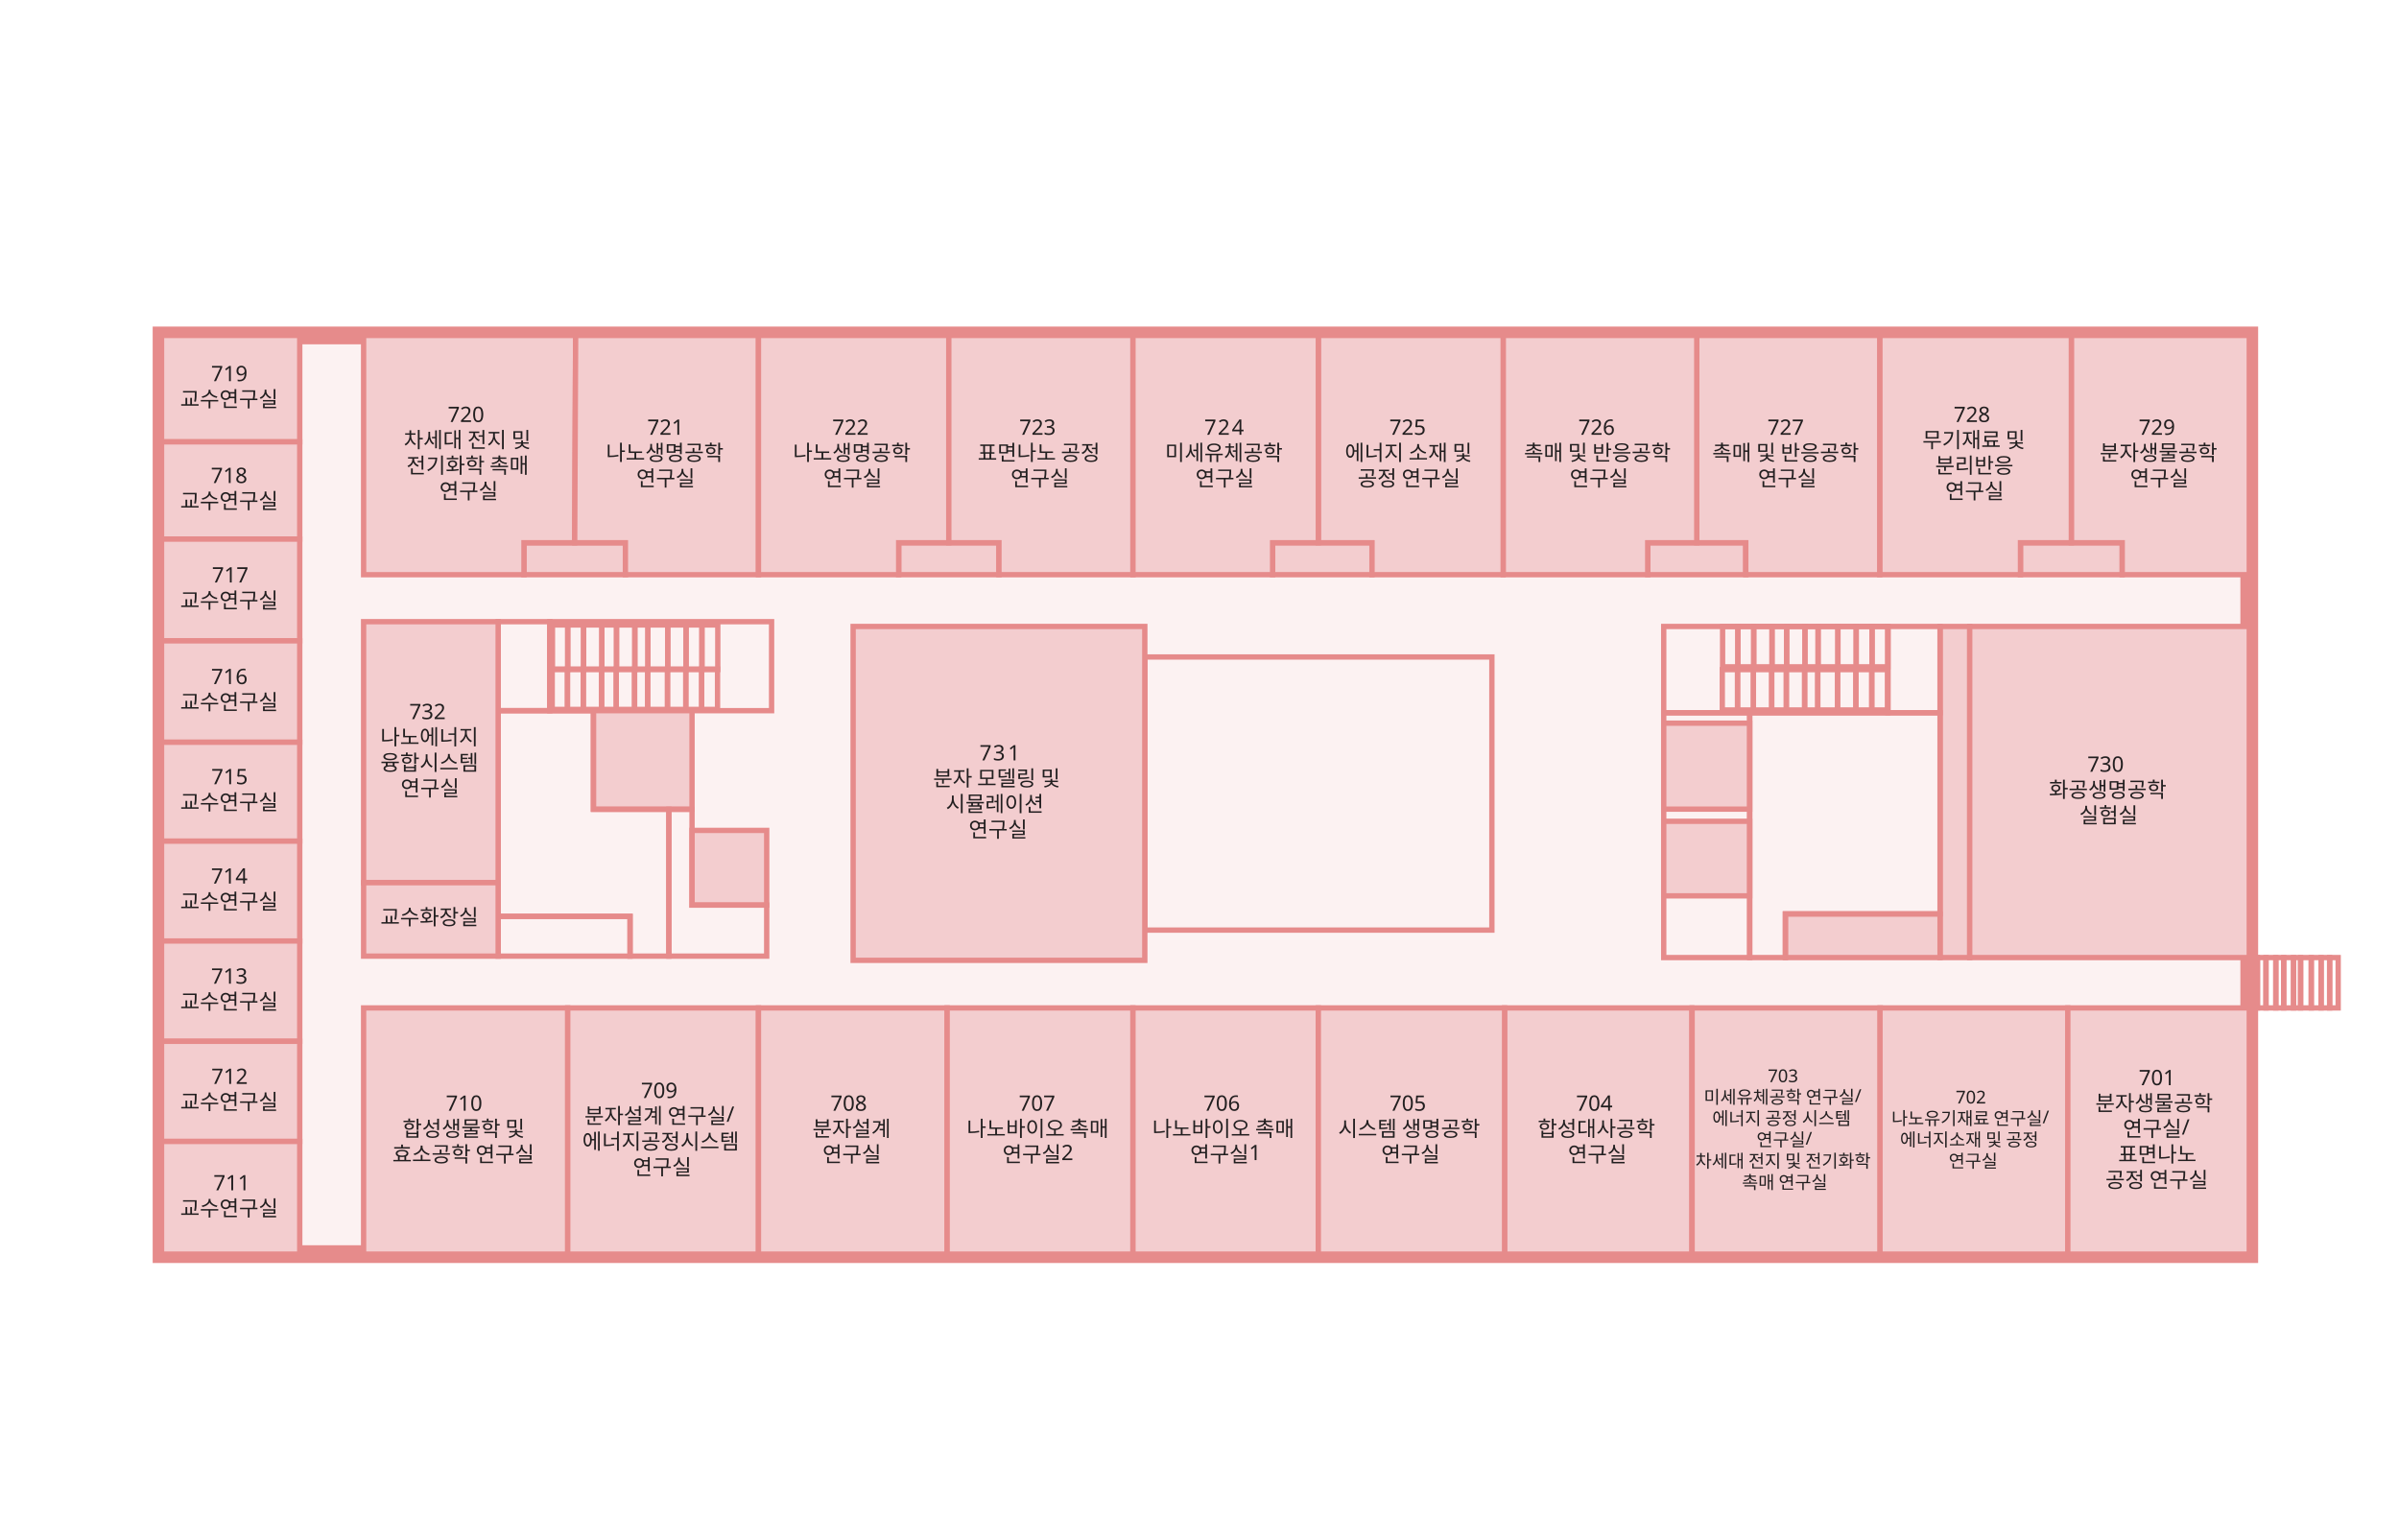
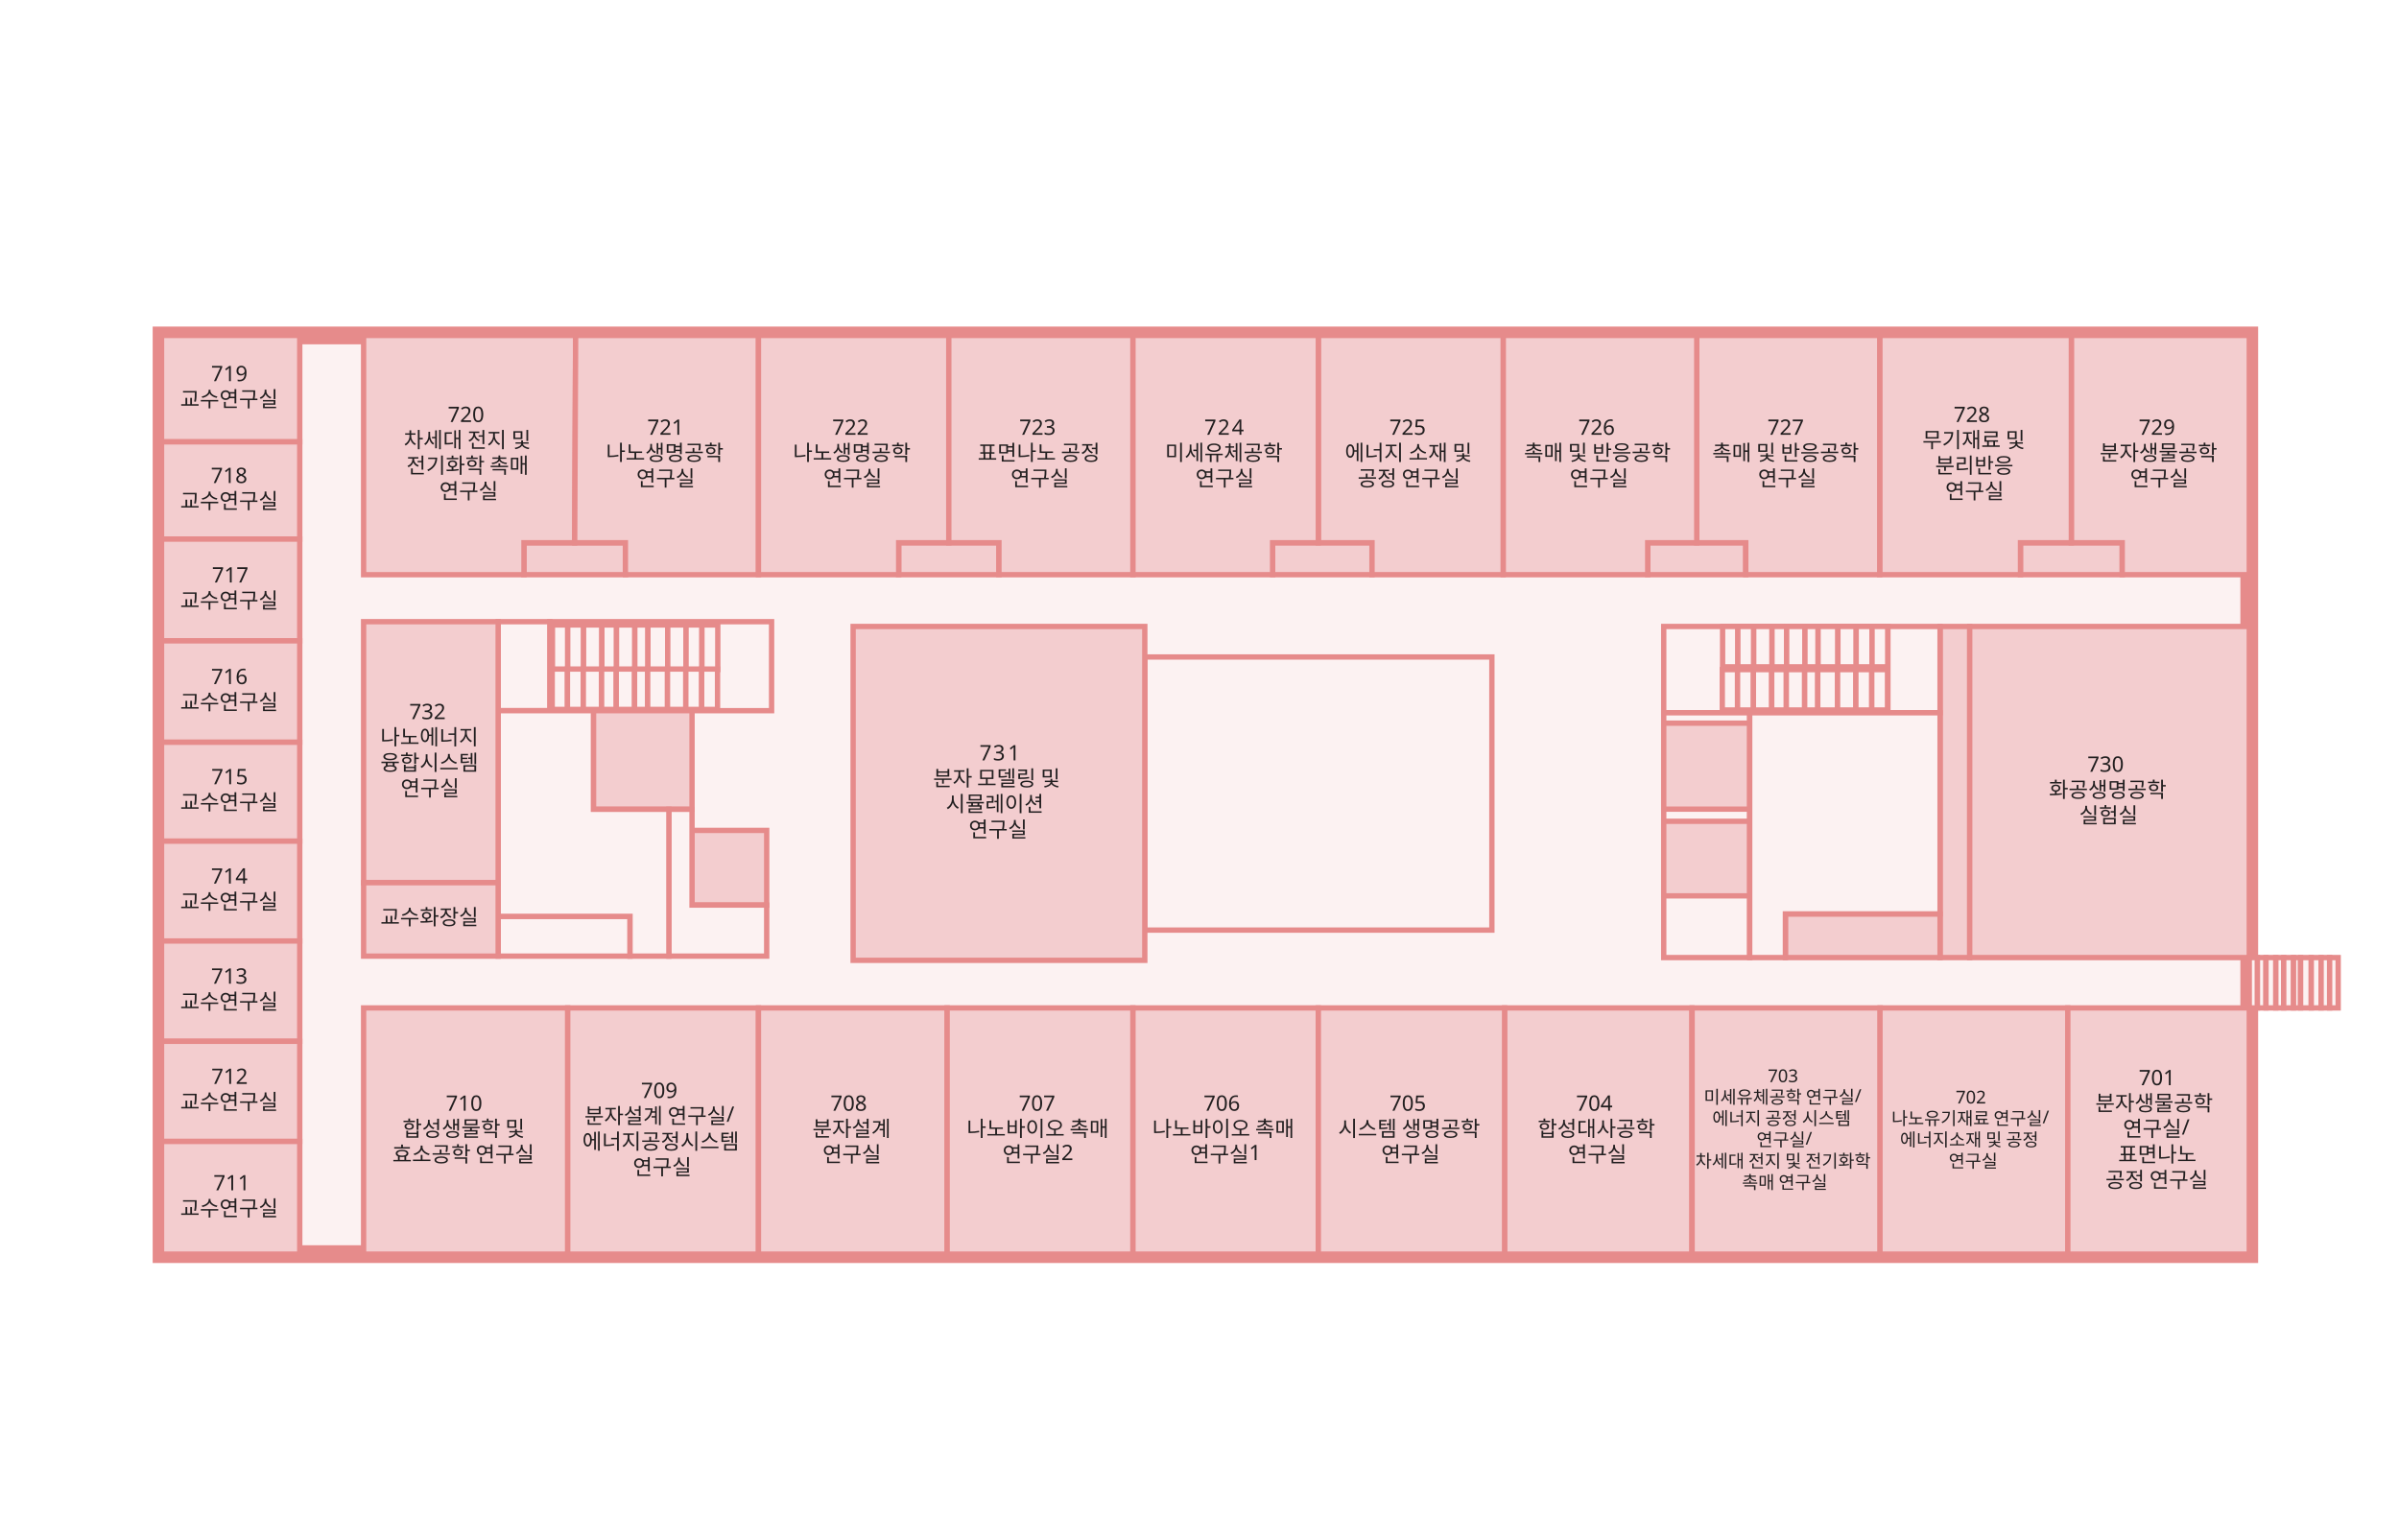
<svg xmlns="http://www.w3.org/2000/svg" id="_x37_" viewBox="0 0 1350.69 867.01">
  <defs>
    <style>
      .cls-1 {
        fill: #fcf2f2;
        stroke-width: 10px;
      }

      .cls-1, .cls-2, .cls-3 {
        stroke: #e68b8b;
        stroke-miterlimit: 10;
      }

      .cls-2 {
-         fill: none;
+         fill: #fcf2f2;
      }

      .cls-2, .cls-3 {
        stroke-width: 3px;
      }

      .cls-4 {
        font-size: 12px;
      }

      .cls-4, .cls-5 {
        fill: #221f20;
        font-family: NanumSquareNeoTTF-dEb, 'NanumSquare Neo';
      }

      .cls-5 {
        font-size: 10px;
      }

      .cls-6 {
        letter-spacing: -.03em;
      }

      .cls-7 {
        letter-spacing: -.01em;
      }

      .cls-3 {
        fill: #f3cdcf;
      }
    </style>
  </defs>
  <g id="Layer_x5F_border-9" data-name="Layer_x5F_border">
    <rect class="cls-1" x="90.96" y="188.88" width="1175.42" height="517.29" />
    <g>
      <rect class="cls-2" x="1266.38" y="539.19" width="4.62" height="28.35" />
      <rect class="cls-2" x="1271" y="539.19" width="4.8" height="28.35" />
      <rect class="cls-2" x="1275.8" y="539.19" width="5.54" height="28.35" />
      <rect class="cls-2" x="1281.34" y="539.19" width="4.43" height="28.35" />
      <rect class="cls-2" x="1285.78" y="539.19" width="5.54" height="28.35" />
      <rect class="cls-2" x="1291.32" y="539.19" width="3.97" height="28.35" />
      <rect class="cls-2" x="1295.29" y="539.19" width="6" height="28.35" />
      <rect class="cls-2" x="1301.3" y="539.19" width="5.54" height="28.35" />
      <rect class="cls-2" x="1306.84" y="539.19" width="4.8" height="28.35" />
      <rect class="cls-2" x="1311.64" y="539.19" width="4.8" height="28.35" />
    </g>
  </g>
  <g id="Layer_x5F_others-9" data-name="Layer_x5F_others">
    <rect class="cls-3" x="1092.3" y="352.75" width="16.69" height="186.44" />
    <rect class="cls-2" x="936.71" y="352.75" width="126.24" height="48.59" />
    <rect class="cls-2" x="936.71" y="401.35" width="48.41" height="137.84" />
    <rect class="cls-3" x="936.71" y="407.2" width="48.41" height="48.41" />
    <rect class="cls-3" x="936.71" y="462.45" width="48.41" height="41.99" />
    <rect class="cls-3" x="1005.22" y="514.6" width="87.07" height="24.59" />
    <g>
      <rect class="cls-2" x="969.86" y="352.75" width="8.59" height="22.73" />
      <rect class="cls-2" x="978.45" y="352.75" width="8.93" height="22.73" />
      <rect class="cls-2" x="987.38" y="352.75" width="10.3" height="22.73" />
      <rect class="cls-2" x="997.68" y="352.75" width="8.24" height="22.73" />
      <rect class="cls-2" x="1005.93" y="352.75" width="10.3" height="22.73" />
      <rect class="cls-2" x="1016.23" y="352.75" width="7.38" height="22.73" />
      <rect class="cls-2" x="1023.62" y="352.75" width="11.16" height="22.73" />
      <rect class="cls-2" x="1034.78" y="352.75" width="10.3" height="22.73" />
      <rect class="cls-2" x="1045.08" y="352.75" width="8.93" height="22.73" />
      <rect class="cls-2" x="1054.01" y="352.75" width="8.93" height="22.73" />
    </g>
    <g>
      <rect class="cls-2" x="969.69" y="377.05" width="8.59" height="22.73" />
      <rect class="cls-2" x="978.28" y="377.05" width="8.93" height="22.73" />
      <rect class="cls-2" x="987.21" y="377.05" width="10.3" height="22.73" />
      <rect class="cls-2" x="997.51" y="377.05" width="8.24" height="22.73" />
      <rect class="cls-2" x="1005.75" y="377.05" width="10.3" height="22.73" />
      <rect class="cls-2" x="1016.06" y="377.05" width="7.38" height="22.73" />
      <rect class="cls-2" x="1023.44" y="377.05" width="11.16" height="22.73" />
      <rect class="cls-2" x="1034.61" y="377.05" width="10.3" height="22.73" />
      <rect class="cls-2" x="1044.91" y="377.05" width="8.93" height="22.73" />
      <rect class="cls-2" x="1053.84" y="377.05" width="8.93" height="22.73" />
    </g>
    <rect class="cls-2" x="1062.94" y="352.75" width="29.35" height="48.59" />
    <rect class="cls-2" x="280.48" y="515.98" width="74.26" height="22.39" />
    <rect class="cls-3" x="389.63" y="467.59" width="42.04" height="42.04" />
    <rect class="cls-2" x="309.52" y="350.06" width="124.9" height="50.11" />
    <rect class="cls-3" x="334.11" y="400.17" width="55.52" height="55.52" />
    <polygon class="cls-2" points="389.63 455.7 389.63 509.63 431.67 509.63 431.67 538.37 376.59 538.37 376.59 455.7 389.63 455.7" />
    <g>
      <rect class="cls-2" x="311.05" y="351.91" width="8.59" height="25.11" />
      <rect class="cls-2" x="319.64" y="351.91" width="8.93" height="25.11" />
      <rect class="cls-2" x="328.57" y="351.91" width="10.3" height="25.11" />
      <rect class="cls-2" x="338.87" y="351.91" width="8.24" height="25.11" />
      <rect class="cls-2" x="347.11" y="351.91" width="10.3" height="25.11" />
      <rect class="cls-2" x="357.42" y="351.91" width="7.38" height="25.11" />
      <rect class="cls-2" x="364.8" y="351.91" width="11.16" height="25.11" />
      <rect class="cls-2" x="375.97" y="351.91" width="10.3" height="25.11" />
      <rect class="cls-2" x="386.27" y="351.91" width="8.93" height="25.11" />
      <rect class="cls-2" x="395.2" y="351.91" width="8.93" height="25.11" />
    </g>
    <g>
      <rect class="cls-2" x="310.91" y="376.73" width="8.59" height="22.73" />
      <rect class="cls-2" x="319.49" y="376.73" width="8.93" height="22.73" />
      <rect class="cls-2" x="328.43" y="376.73" width="10.3" height="22.73" />
      <rect class="cls-2" x="338.73" y="376.73" width="8.24" height="22.73" />
      <rect class="cls-2" x="346.97" y="376.73" width="10.3" height="22.73" />
      <rect class="cls-2" x="357.28" y="376.73" width="7.38" height="22.73" />
      <rect class="cls-2" x="364.66" y="376.73" width="11.16" height="22.73" />
      <rect class="cls-2" x="375.82" y="376.73" width="10.3" height="22.73" />
      <rect class="cls-2" x="386.13" y="376.73" width="8.93" height="22.73" />
      <rect class="cls-2" x="395.06" y="376.73" width="8.93" height="22.73" />
    </g>
    <rect class="cls-2" x="280.48" y="350.06" width="29.04" height="50.11" />
    <rect class="cls-3" x="1137.57" y="305.61" width="57.3" height="17.99" />
    <rect class="cls-3" x="927.7" y="305.61" width="55.21" height="17.99" />
    <rect class="cls-3" x="716.5" y="305.61" width="55.96" height="17.99" />
    <rect class="cls-3" x="505.97" y="305.61" width="56.46" height="17.99" />
    <rect class="cls-3" x="295" y="305.61" width="57.13" height="17.99" />
    <rect class="cls-2" x="644.55" y="369.93" width="195.41" height="153.79" />
  </g>
  <g id="Layer_248">
    <polygon class="cls-2" points="280.48 400.17 280.48 515.98 354.73 515.98 354.73 538.37 376.59 538.37 376.59 455.7 334.11 455.7 334.11 400.17 280.48 400.17" />
  </g>
  <g id="Layer_244">
    <polygon class="cls-3" points="204.72 323.6 295 323.6 295 305.61 323.56 305.61 324.1 188.88 204.72 188.88 204.72 323.6" />
    <text class="cls-4" transform="translate(252.08 237.62)">
      <tspan x="0" y="0">720</tspan>
      <tspan x="-24.77" y="14.4">차세대 전지 및</tspan>
      <tspan x="-23.28" y="28.8">전기화학 촉매</tspan>
      <tspan x="-4.73" y="43.2">연구실</tspan>
    </text>
  </g>
  <g id="Layer_245">
    <polygon class="cls-3" points="352.12 323.6 427.03 323.6 427.03 188.88 324.1 188.88 323.56 305.61 352.12 305.61 352.12 323.6" />
    <text class="cls-4" transform="translate(364.4 244.82)">
      <tspan x="0" y="0">721</tspan>
      <tspan x="-23.23" y="14.4">나노생명공학</tspan>
      <tspan x="-6.17" y="28.8">연구실</tspan>
    </text>
  </g>
  <g id="Layer_246">
    <polygon class="cls-3" points="505.97 323.6 427.03 323.6 427.03 188.88 534.2 188.88 534.2 305.61 505.97 305.61 505.97 323.6" />
    <text class="cls-4" transform="translate(468.55 244.82)">
      <tspan x="0" y="0">722</tspan>
      <tspan x="-22.06" y="14.4">나노생명공학</tspan>
      <tspan x="-5" y="28.8">연구실</tspan>
    </text>
  </g>
  <g id="Layer_247">
    <polygon class="cls-3" points="562.43 323.6 637.89 323.6 637.89 188.88 534.2 188.88 534.2 305.61 562.43 305.61 562.43 323.6" />
    <text class="cls-4" transform="translate(573.85 244.82)">
      <tspan x="0" y="0">723</tspan>
      <tspan x="-23.42" y="14.4">표면나노 공정</tspan>
      <tspan x="-4.87" y="28.8">연구실</tspan>
    </text>
  </g>
  <g id="Layer_229">
    <rect class="cls-3" x="847.11" y="567.54" width="105.43" height="138.63" />
    <text class="cls-4" transform="translate(887.34 625.44)">
      <tspan x="0" y="0">704</tspan>
      <tspan x="-21.64" y="14.4">합성대사공학</tspan>
      <tspan x="-4.57" y="28.8">연구실</tspan>
    </text>
  </g>
  <g id="Layer_230">
    <rect class="cls-3" x="952.7" y="567.54" width="105.93" height="138.63" />
    <text class="cls-5" transform="translate(995.28 609.34)">
      <tspan x="0" y="0">703</tspan>
      <tspan x="-36.02" y="12">미세유체공학 연구실/</tspan>
      <tspan x="-31.25" y="24">에너지 공정 시스템 </tspan>
      <tspan x="-6.34" y="36">연구실/</tspan>
      <tspan x="-40.73" y="48">차세대 전지 및 전기화학</tspan>
      <tspan x="-14.56" y="60">촉매 연구실</tspan>
    </text>
  </g>
  <g id="Layer_231">
    <rect class="cls-3" x="1058.48" y="567.54" width="105.74" height="138.63" />
    <text class="cls-5" transform="translate(1101.07 621.34)">
      <tspan x="0" y="0">702</tspan>
      <tspan x="-36.12" y="12">나노유기재료 연구실/</tspan>
      <tspan x="-31.36" y="24">에너지소재 및 공정 </tspan>
      <tspan x="-3.94" y="36">연구실</tspan>
    </text>
  </g>
  <g id="Layer_232">
    <rect class="cls-3" x="1164.22" y="567.54" width="102.16" height="138.63" />
    <text class="cls-4" transform="translate(1204.14 611.04)">
      <tspan x="0" y="0">701</tspan>
      <tspan x="-24.45" y="14.4">분자생물공학 </tspan>
      <tspan x="-8.9" y="28.8">연구실/</tspan>
      <tspan x="-11.59" y="43.2">표면나노</tspan>
      <tspan x="-18.76" y="57.6">공정 연구실</tspan>
    </text>
  </g>
  <g id="Layer_233">
    <rect class="cls-3" x="1108.99" y="352.75" width="157.39" height="186.44" />
    <text class="cls-4" transform="translate(1175.22 434.55)">
      <tspan x="0" y="0">730</tspan>
      <tspan x="-21.67" y="14.4">화공생명공학</tspan>
      <tspan x="-4.6" y="28.8">실험실</tspan>
    </text>
  </g>
  <g id="Layer_234">
    <polygon class="cls-2" points="1005.22 539.19 1005.22 514.6 1092.3 514.6 1092.3 401.35 985.11 401.35 985.11 539.19 1005.22 539.19" />
  </g>
  <g id="Layer_235">
    <rect class="cls-3" x="480.32" y="352.75" width="164.23" height="188" />
    <text class="cls-4" transform="translate(551.47 428.14)">
      <tspan x="0" y="0">7</tspan>
      <tspan class="cls-7" x="7.57" y="0">3</tspan>
      <tspan x="15.98" y="0">1</tspan>
      <tspan x="-26.14" y="14.4">분자 모델링 및</tspan>
      <tspan x="-18.97" y="28.8">시뮬레이션 </tspan>
      <tspan x="-6.1" y="43.2">연구실</tspan>
    </text>
  </g>
  <g id="Layer_236">
    <rect class="cls-3" x="204.72" y="350.06" width="75.75" height="146.97" />
    <text class="cls-4" transform="translate(230.41 404.93)">
      <tspan x="0" y="0">732</tspan>
      <tspan x="-16.25" y="14.4">나노에너지</tspan>
      <tspan x="-16.25" y="28.8">융합시스템</tspan>
      <tspan x="-4.87" y="43.2">연구실</tspan>
    </text>
  </g>
  <g id="Layer_237">
    <rect class="cls-3" x="204.72" y="497.03" width="75.75" height="41.34" />
    <text class="cls-4" transform="translate(214.16 520.68)">
      <tspan x="0" y="0">교수화장실</tspan>
    </text>
  </g>
  <g id="Layer_238">
    <polygon class="cls-3" points="1194.86 323.6 1266.38 323.6 1266.38 188.88 1166.21 188.88 1166.21 305.61 1194.86 305.61 1194.86 323.6" />
    <text class="cls-4" transform="translate(1204.11 244.82)">
      <tspan x="0" y="0">729</tspan>
      <tspan x="-21.94" y="14.4">분자생물공학</tspan>
      <tspan x="-4.87" y="28.8">연구실</tspan>
    </text>
  </g>
  <g id="Layer_239">
    <polygon class="cls-3" points="1137.57 323.6 1137.57 305.61 1166.21 305.61 1166.21 188.88 1058.31 188.88 1058.31 323.6 1137.57 323.6" />
    <text class="cls-4" transform="translate(1099.94 237.62)">
      <tspan x="0" y="0">728</tspan>
      <tspan x="-17.61" y="14.4">무기재료 및</tspan>
      <tspan x="-10.43" y="28.8">분리반응</tspan>
      <tspan x="-4.75" y="43.2">연구실</tspan>
    </text>
  </g>
  <g id="Layer_240">
    <polygon class="cls-3" points="982.91 323.6 1058.31 323.6 1058.31 188.88 955.31 188.88 955.31 305.61 982.91 305.61 982.91 323.6" />
    <text class="cls-4" transform="translate(995.09 244.82)">
      <tspan x="0" y="0">727</tspan>
      <tspan x="-31.08" y="14.4">촉매 및 반응공학</tspan>
      <tspan x="-5.35" y="28.8">연구실</tspan>
    </text>
  </g>
  <g id="Layer_241">
    <polygon class="cls-3" points="927.7 323.6 927.7 305.61 955.31 305.61 955.31 188.88 846.31 188.88 846.31 323.6 927.7 323.6" />
    <text class="cls-4" transform="translate(888.62 244.82)">
      <tspan x="0" y="0">726</tspan>
      <tspan x="-30.6" y="14.4">촉매 및 반응공학</tspan>
      <tspan x="-4.87" y="28.8">연구실</tspan>
    </text>
  </g>
  <g id="Layer_242">
    <polygon class="cls-3" points="772.47 323.6 846.31 323.6 846.31 188.88 742.25 188.88 742.25 305.61 772.47 305.61 772.47 323.6" />
    <text class="cls-4" transform="translate(782.21 244.82)">
      <tspan x="0" y="0">725</tspan>
      <tspan x="-25.03" y="14.4">에너지 소재 및</tspan>
      <tspan x="-17.86" y="28.8">공정 연구실</tspan>
    </text>
  </g>
  <g id="Layer_243">
    <polygon class="cls-3" points="716.5 323.6 716.5 305.61 742.25 305.61 742.25 188.88 637.89 188.88 637.89 323.6 716.5 323.6" />
    <text class="cls-4" transform="translate(678.03 244.82)">
      <tspan x="0" y="0">7</tspan>
      <tspan class="cls-6" x="7.57" y="0">2</tspan>
      <tspan x="15.49" y="0">4</tspan>
      <tspan x="-22.09" y="14.4">미세유체공학</tspan>
      <tspan x="-5.02" y="28.8">연구실</tspan>
    </text>
  </g>
  <g id="Layer_214">
    <rect class="cls-3" x="90.96" y="188.88" width="77.8" height="59.92" />
    <text class="cls-4" transform="translate(118.84 214.62)">
      <tspan x="0" y="0">719</tspan>
      <tspan x="-17.42" y="14.4">교수연구실</tspan>
    </text>
  </g>
  <g id="Layer_215">
    <rect class="cls-3" x="90.96" y="248.8" width="77.8" height="54.76" />
    <text class="cls-4" transform="translate(118.71 271.96)">
      <tspan x="0" y="0">718</tspan>
      <tspan x="-17.29" y="14.4">교수연구실</tspan>
    </text>
  </g>
  <g id="Layer_216">
    <rect class="cls-3" x="90.96" y="303.56" width="77.8" height="57.3" />
    <text class="cls-4" transform="translate(119.32 327.99)">
      <tspan x="0" y="0">717</tspan>
      <tspan x="-17.9" y="14.4">교수연구실</tspan>
    </text>
  </g>
  <g id="Layer_217">
    <rect class="cls-3" x="90.96" y="360.85" width="77.8" height="57.1" />
    <text class="cls-4" transform="translate(118.84 385.19)">
      <tspan x="0" y="0">716</tspan>
      <tspan x="-17.42" y="14.4">교수연구실</tspan>
    </text>
  </g>
  <g id="Layer_218">
    <rect class="cls-3" x="90.96" y="417.95" width="77.8" height="55.69" />
    <text class="cls-4" transform="translate(118.96 441.58)">
      <tspan x="0" y="0">715</tspan>
      <tspan x="-17.54" y="14.4">교수연구실</tspan>
    </text>
  </g>
  <g id="Layer_219">
    <rect class="cls-3" x="90.96" y="473.64" width="77.8" height="56.22" />
    <text class="cls-4" transform="translate(118.81 497.54)">
      <tspan x="0" y="0">714</tspan>
      <tspan x="-17.39" y="14.4">교수연구실</tspan>
    </text>
  </g>
  <g id="Layer_220">
    <rect class="cls-3" x="90.96" y="529.86" width="77.8" height="56.48" />
    <text class="cls-4" transform="translate(118.84 553.88)">
      <tspan x="0" y="0">713</tspan>
      <tspan x="-17.42" y="14.4">교수연구실</tspan>
    </text>
  </g>
  <g id="Layer_221">
    <rect class="cls-3" x="90.96" y="586.34" width="77.8" height="56.39" />
    <text class="cls-4" transform="translate(118.97 610.32)">
      <tspan x="0" y="0">712</tspan>
      <tspan x="-17.54" y="14.4">교수연구실</tspan>
    </text>
  </g>
  <g id="Layer_222">
    <rect class="cls-3" x="90.96" y="642.73" width="77.8" height="63.44" />
    <text class="cls-4" transform="translate(120.14 670.24)">
      <tspan x="0" y="0">711</tspan>
      <tspan x="-18.71" y="14.4">교수연구실</tspan>
    </text>
  </g>
  <g id="Layer_223">
    <rect class="cls-3" x="204.72" y="567.54" width="114.91" height="138.63" />
    <text class="cls-4" transform="translate(251.01 625.44)">
      <tspan x="0" y="0">710</tspan>
      <tspan x="-24.45" y="14.4">합성생물학 및</tspan>
      <tspan x="-30.14" y="28.8">효소공학 연구실</tspan>
    </text>
  </g>
  <g id="Layer_224">
    <rect class="cls-3" x="319.64" y="567.54" width="107.39" height="138.63" />
    <text class="cls-4" transform="translate(360.87 618.24)">
      <tspan x="0" y="0">709</tspan>
      <tspan x="-31.84" y="14.4">분자설계 연구실/</tspan>
      <tspan x="-33.04" y="28.8">에너지공정시스템</tspan>
      <tspan x="-4.6" y="43.2">연구실</tspan>
    </text>
  </g>
  <g id="Layer_225">
    <rect class="cls-3" x="427.03" y="567.54" width="106.25" height="138.63" />
    <text class="cls-4" transform="translate(467.56 625.44)">
      <tspan x="0" y="0">708</tspan>
      <tspan x="-10.16" y="14.4">분자설계</tspan>
      <tspan x="-4.48" y="28.8">연구실</tspan>
    </text>
  </g>
  <g id="Layer_226">
    <rect class="cls-3" x="533.27" y="567.54" width="104.61" height="138.63" />
    <text class="cls-4" transform="translate(573.6 625.44)">
      <tspan x="0" y="0">707</tspan>
      <tspan x="-29.32" y="14.4">나노바이오 촉매</tspan>
      <tspan x="-9.22" y="28.8">연구실2</tspan>
    </text>
  </g>
  <g id="Layer_227">
    <rect class="cls-3" x="637.89" y="567.54" width="104.36" height="138.63" />
    <text class="cls-4" transform="translate(677.61 625.44)">
      <tspan x="0" y="0">706</tspan>
      <tspan x="-28.84" y="14.4">나노바이오 촉매</tspan>
      <tspan x="-7.57" y="28.8">연구실1</tspan>
    </text>
  </g>
  <g id="Layer_228">
    <rect class="cls-3" x="742.25" y="567.54" width="104.86" height="138.63" />
    <text class="cls-4" transform="translate(782.34 625.44)">
      <tspan x="0" y="0">705</tspan>
      <tspan x="-28.96" y="14.4">시스템 생명공학</tspan>
      <tspan x="-4.72" y="28.8">연구실</tspan>
    </text>
  </g>
</svg>
